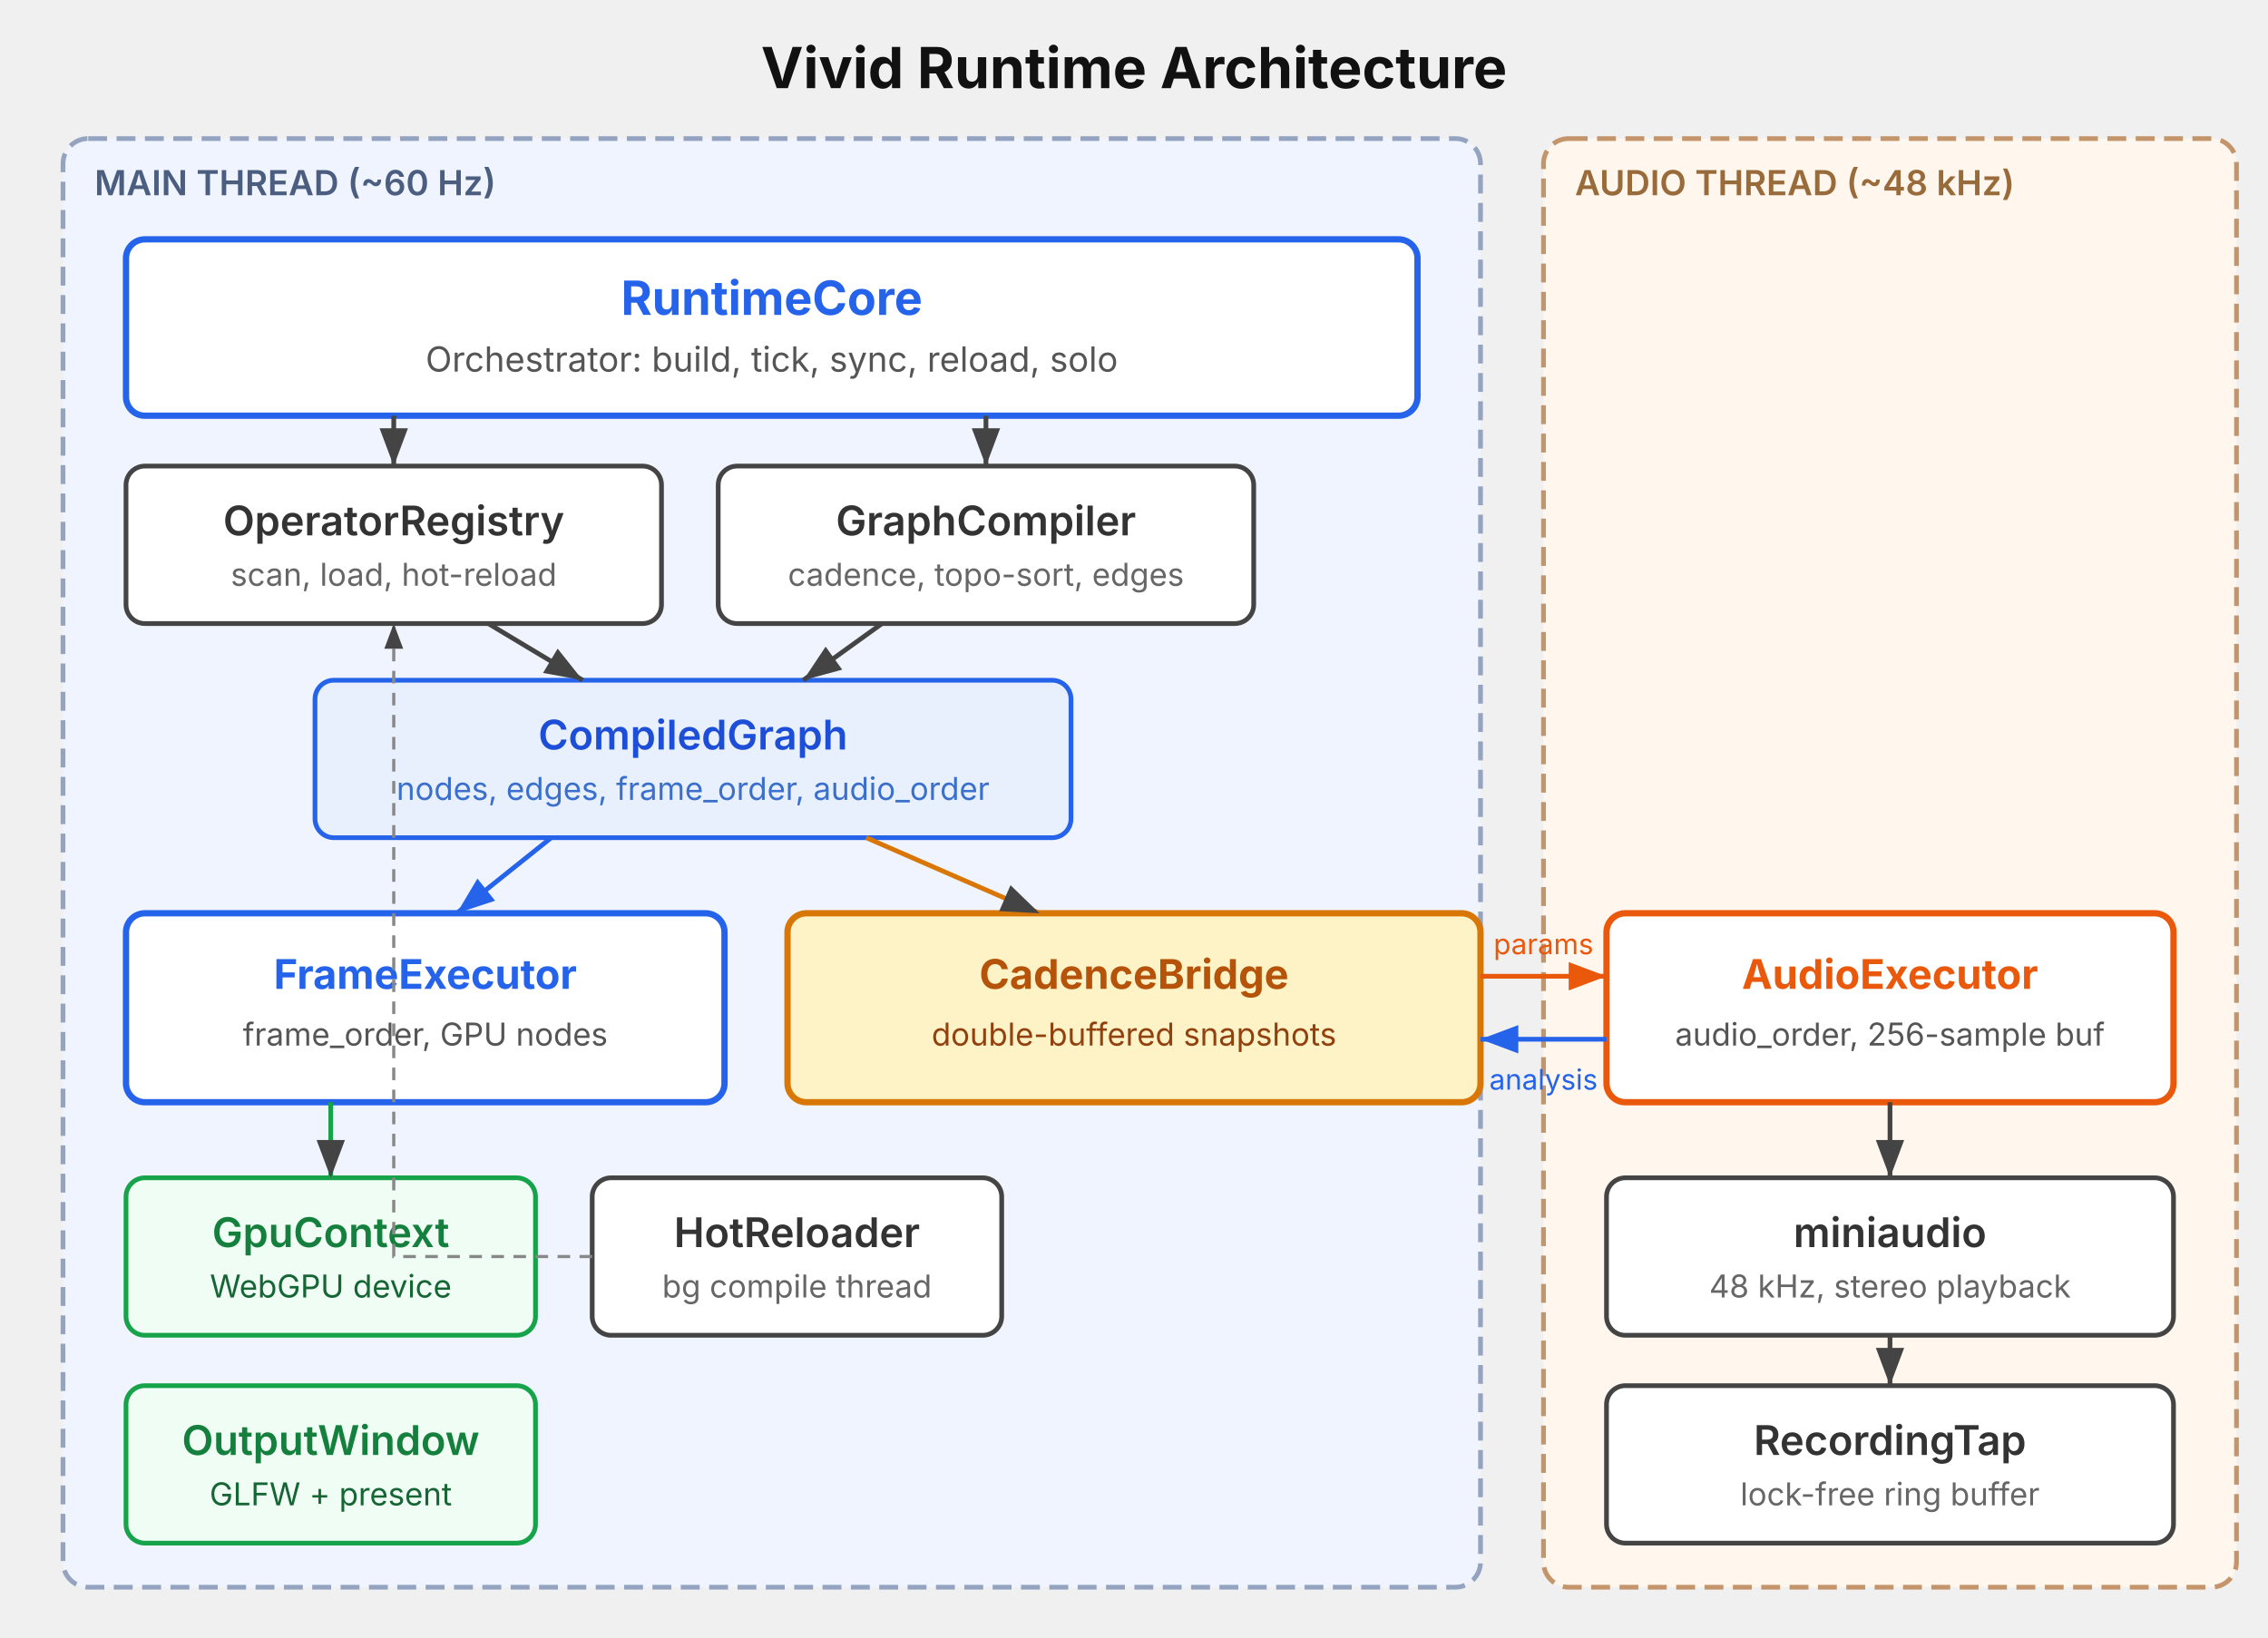
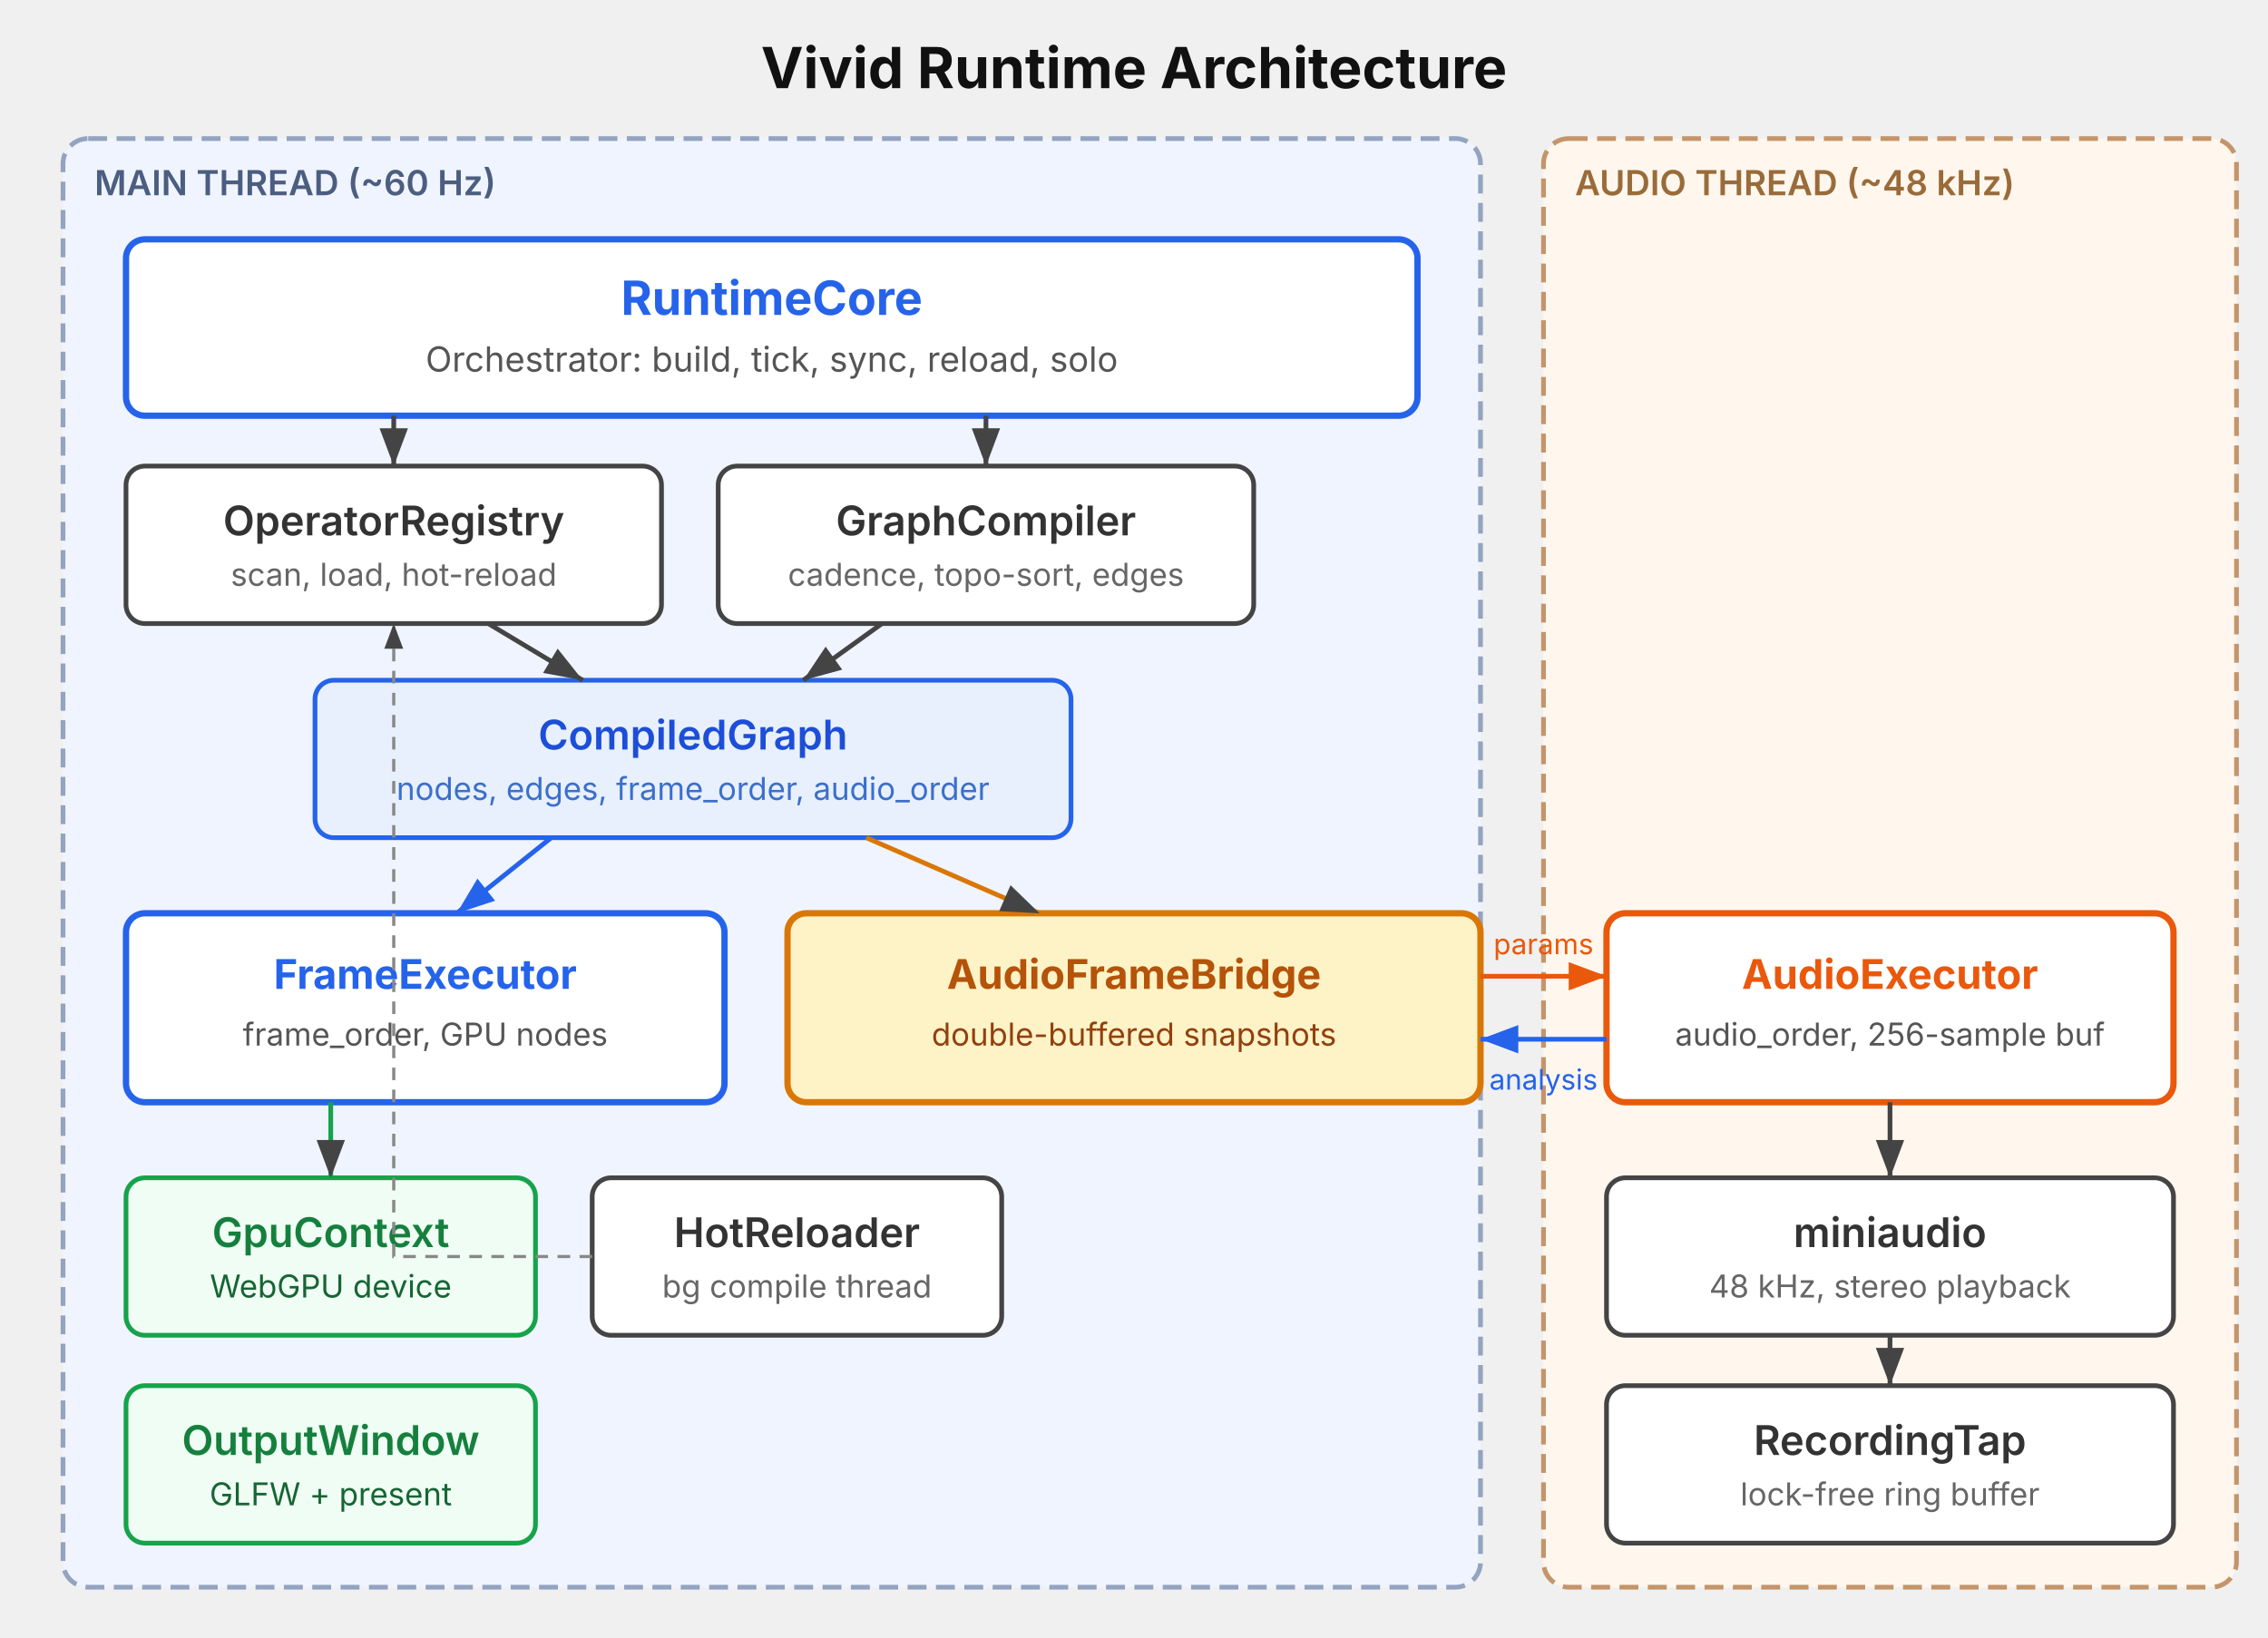
<svg xmlns="http://www.w3.org/2000/svg" viewBox="0 0 720 520" font-family="system-ui, -apple-system, sans-serif" font-size="13">
  <defs>
    <marker id="arrow" markerWidth="8" markerHeight="6" refX="8" refY="3" orient="auto">
      <path d="M0,0 L8,3 L0,6 Z" fill="#444" />
    </marker>
    <marker id="arrow-blue" markerWidth="8" markerHeight="6" refX="8" refY="3" orient="auto">
      <path d="M0,0 L8,3 L0,6 Z" fill="#2563eb" />
    </marker>
    <marker id="arrow-orange" markerWidth="8" markerHeight="6" refX="8" refY="3" orient="auto">
      <path d="M0,0 L8,3 L0,6 Z" fill="#ea580c" />
    </marker>
  </defs>
  <text x="360" y="28" text-anchor="middle" font-size="18" font-weight="bold" fill="#111">Vivid Runtime Architecture</text>
  <rect x="20" y="44" width="450" height="460" rx="8" fill="#f0f4ff" stroke="#93a3c0" stroke-width="1.5" stroke-dasharray="6,3" />
  <text x="30" y="62" font-size="11" fill="#4b5e80" font-weight="600">MAIN THREAD (~60 Hz)</text>
  <rect x="490" y="44" width="220" height="460" rx="8" fill="#fff7ed" stroke="#c4956a" stroke-width="1.5" stroke-dasharray="6,3" />
  <text x="500" y="62" font-size="11" fill="#9a6b3a" font-weight="600">AUDIO THREAD (~48 kHz)</text>
  <rect x="40" y="76" width="410" height="56" rx="6" fill="#fff" stroke="#2563eb" stroke-width="2" />
  <text x="245" y="100" text-anchor="middle" font-size="15" font-weight="bold" fill="#2563eb">RuntimeCore</text>
  <text x="245" y="118" text-anchor="middle" font-size="11" fill="#555">Orchestrator: build, tick, sync, reload, solo</text>
  <rect x="40" y="148" width="170" height="50" rx="6" fill="#fff" stroke="#444" stroke-width="1.5" />
  <text x="125" y="170" text-anchor="middle" font-weight="600" fill="#333">OperatorRegistry</text>
  <text x="125" y="186" text-anchor="middle" font-size="10" fill="#666">scan, load, hot-reload</text>
  <rect x="228" y="148" width="170" height="50" rx="6" fill="#fff" stroke="#444" stroke-width="1.5" />
  <text x="313" y="170" text-anchor="middle" font-weight="600" fill="#333">GraphCompiler</text>
  <text x="313" y="186" text-anchor="middle" font-size="10" fill="#666">cadence, topo-sort, edges</text>
  <rect x="100" y="216" width="240" height="50" rx="6" fill="#e8f0fe" stroke="#2563eb" stroke-width="1.5" />
  <text x="220" y="238" text-anchor="middle" font-weight="600" fill="#1d4ed8">CompiledGraph</text>
  <text x="220" y="254" text-anchor="middle" font-size="10" fill="#3b6fcc">nodes, edges, frame_order, audio_order</text>
  <rect x="40" y="290" width="190" height="60" rx="6" fill="#fff" stroke="#2563eb" stroke-width="2" />
  <text x="135" y="314" text-anchor="middle" font-weight="bold" fill="#2563eb">FrameExecutor</text>
  <text x="135" y="332" text-anchor="middle" font-size="10" fill="#555">frame_order, GPU nodes</text>
  <rect x="250" y="290" width="220" height="60" rx="6" fill="#fef3c7" stroke="#d97706" stroke-width="2" />
-   <text x="360" y="314" text-anchor="middle" font-weight="bold" fill="#b45309">CadenceBridge</text>
+   <text x="360" y="314" text-anchor="middle" font-weight="bold" fill="#b45309">AudioFrameBridge</text>
  <text x="360" y="332" text-anchor="middle" font-size="10" fill="#92400e">double-buffered snapshots</text>
  <rect x="40" y="374" width="130" height="50" rx="6" fill="#f0fdf4" stroke="#16a34a" stroke-width="1.5" />
  <text x="105" y="396" text-anchor="middle" font-weight="600" fill="#15803d">GpuContext</text>
  <text x="105" y="412" text-anchor="middle" font-size="10" fill="#166534">WebGPU device</text>
  <rect x="188" y="374" width="130" height="50" rx="6" fill="#fff" stroke="#444" stroke-width="1.5" />
  <text x="253" y="396" text-anchor="middle" font-weight="600" fill="#333">HotReloader</text>
  <text x="253" y="412" text-anchor="middle" font-size="10" fill="#666">bg compile thread</text>
  <rect x="40" y="440" width="130" height="50" rx="6" fill="#f0fdf4" stroke="#16a34a" stroke-width="1.5" />
  <text x="105" y="462" text-anchor="middle" font-weight="600" fill="#15803d">OutputWindow</text>
  <text x="105" y="478" text-anchor="middle" font-size="10" fill="#166534">GLFW + present</text>
  <rect x="510" y="290" width="180" height="60" rx="6" fill="#fff" stroke="#ea580c" stroke-width="2" />
  <text x="600" y="314" text-anchor="middle" font-weight="bold" fill="#ea580c">AudioExecutor</text>
  <text x="600" y="332" text-anchor="middle" font-size="10" fill="#555">audio_order, 256-sample buf</text>
  <rect x="510" y="374" width="180" height="50" rx="6" fill="#fff" stroke="#444" stroke-width="1.5" />
  <text x="600" y="396" text-anchor="middle" font-weight="600" fill="#333">miniaudio</text>
  <text x="600" y="412" text-anchor="middle" font-size="10" fill="#666">48 kHz, stereo playback</text>
  <rect x="510" y="440" width="180" height="50" rx="6" fill="#fff" stroke="#444" stroke-width="1.5" />
  <text x="600" y="462" text-anchor="middle" font-weight="600" fill="#333">RecordingTap</text>
  <text x="600" y="478" text-anchor="middle" font-size="10" fill="#666">lock-free ring buffer</text>
  <line x1="125" y1="132" x2="125" y2="148" stroke="#444" stroke-width="1.5" marker-end="url(#arrow)" />
  <line x1="313" y1="132" x2="313" y2="148" stroke="#444" stroke-width="1.5" marker-end="url(#arrow)" />
  <line x1="155" y1="198" x2="185" y2="216" stroke="#444" stroke-width="1.5" marker-end="url(#arrow)" />
  <line x1="280" y1="198" x2="255" y2="216" stroke="#444" stroke-width="1.5" marker-end="url(#arrow)" />
  <line x1="175" y1="266" x2="145" y2="290" stroke="#2563eb" stroke-width="1.5" marker-end="url(#arrow-blue)" />
  <line x1="275" y1="266" x2="330" y2="290" stroke="#d97706" stroke-width="1.5" marker-end="url(#arrow)" />
  <line x1="470" y1="310" x2="510" y2="310" stroke="#ea580c" stroke-width="1.5" marker-end="url(#arrow-orange)" />
  <line x1="510" y1="330" x2="470" y2="330" stroke="#2563eb" stroke-width="1.5" marker-end="url(#arrow-blue)" />
  <text x="490" y="303" text-anchor="middle" font-size="9" fill="#ea580c">params</text>
  <text x="490" y="346" text-anchor="middle" font-size="9" fill="#2563eb">analysis</text>
  <line x1="105" y1="350" x2="105" y2="374" stroke="#16a34a" stroke-width="1.5" marker-end="url(#arrow)" />
  <line x1="600" y1="350" x2="600" y2="374" stroke="#444" stroke-width="1.5" marker-end="url(#arrow)" />
  <line x1="600" y1="424" x2="600" y2="440" stroke="#444" stroke-width="1.5" marker-end="url(#arrow)" />
  <path d="M 188,399 L 125,399 L 125,198" fill="none" stroke="#888" stroke-width="1" stroke-dasharray="4,3" marker-end="url(#arrow)" />
</svg>
